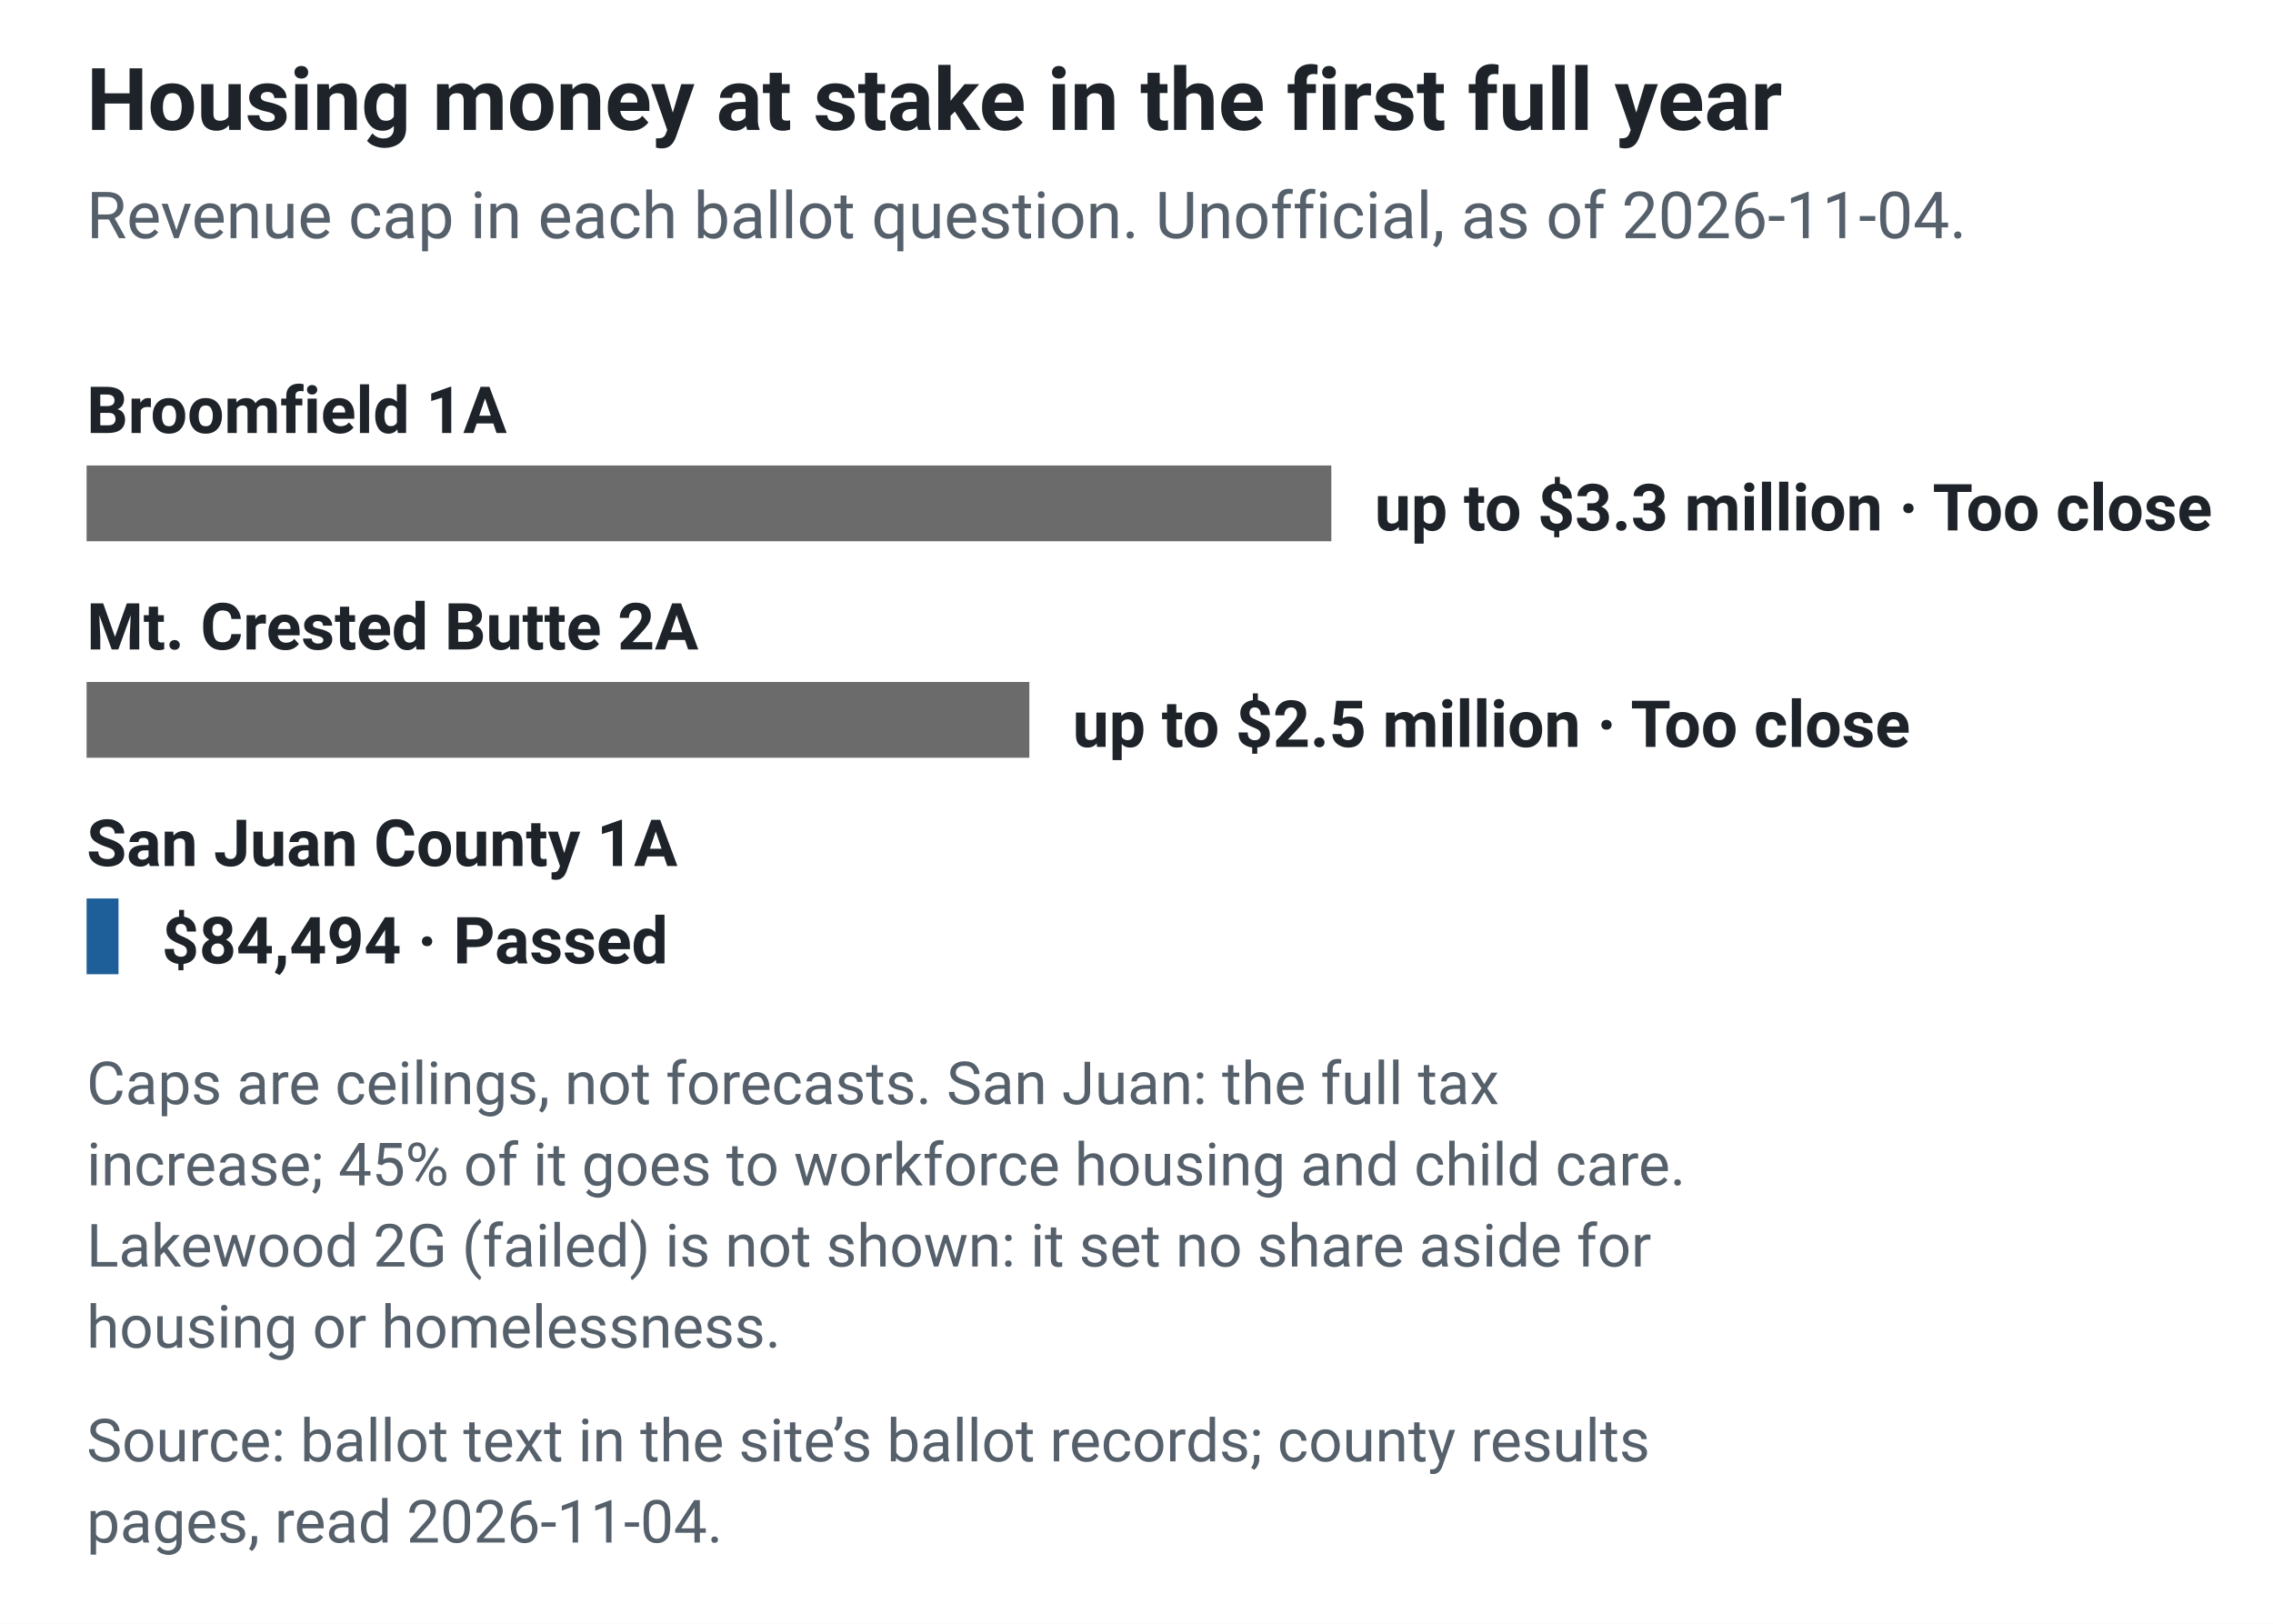
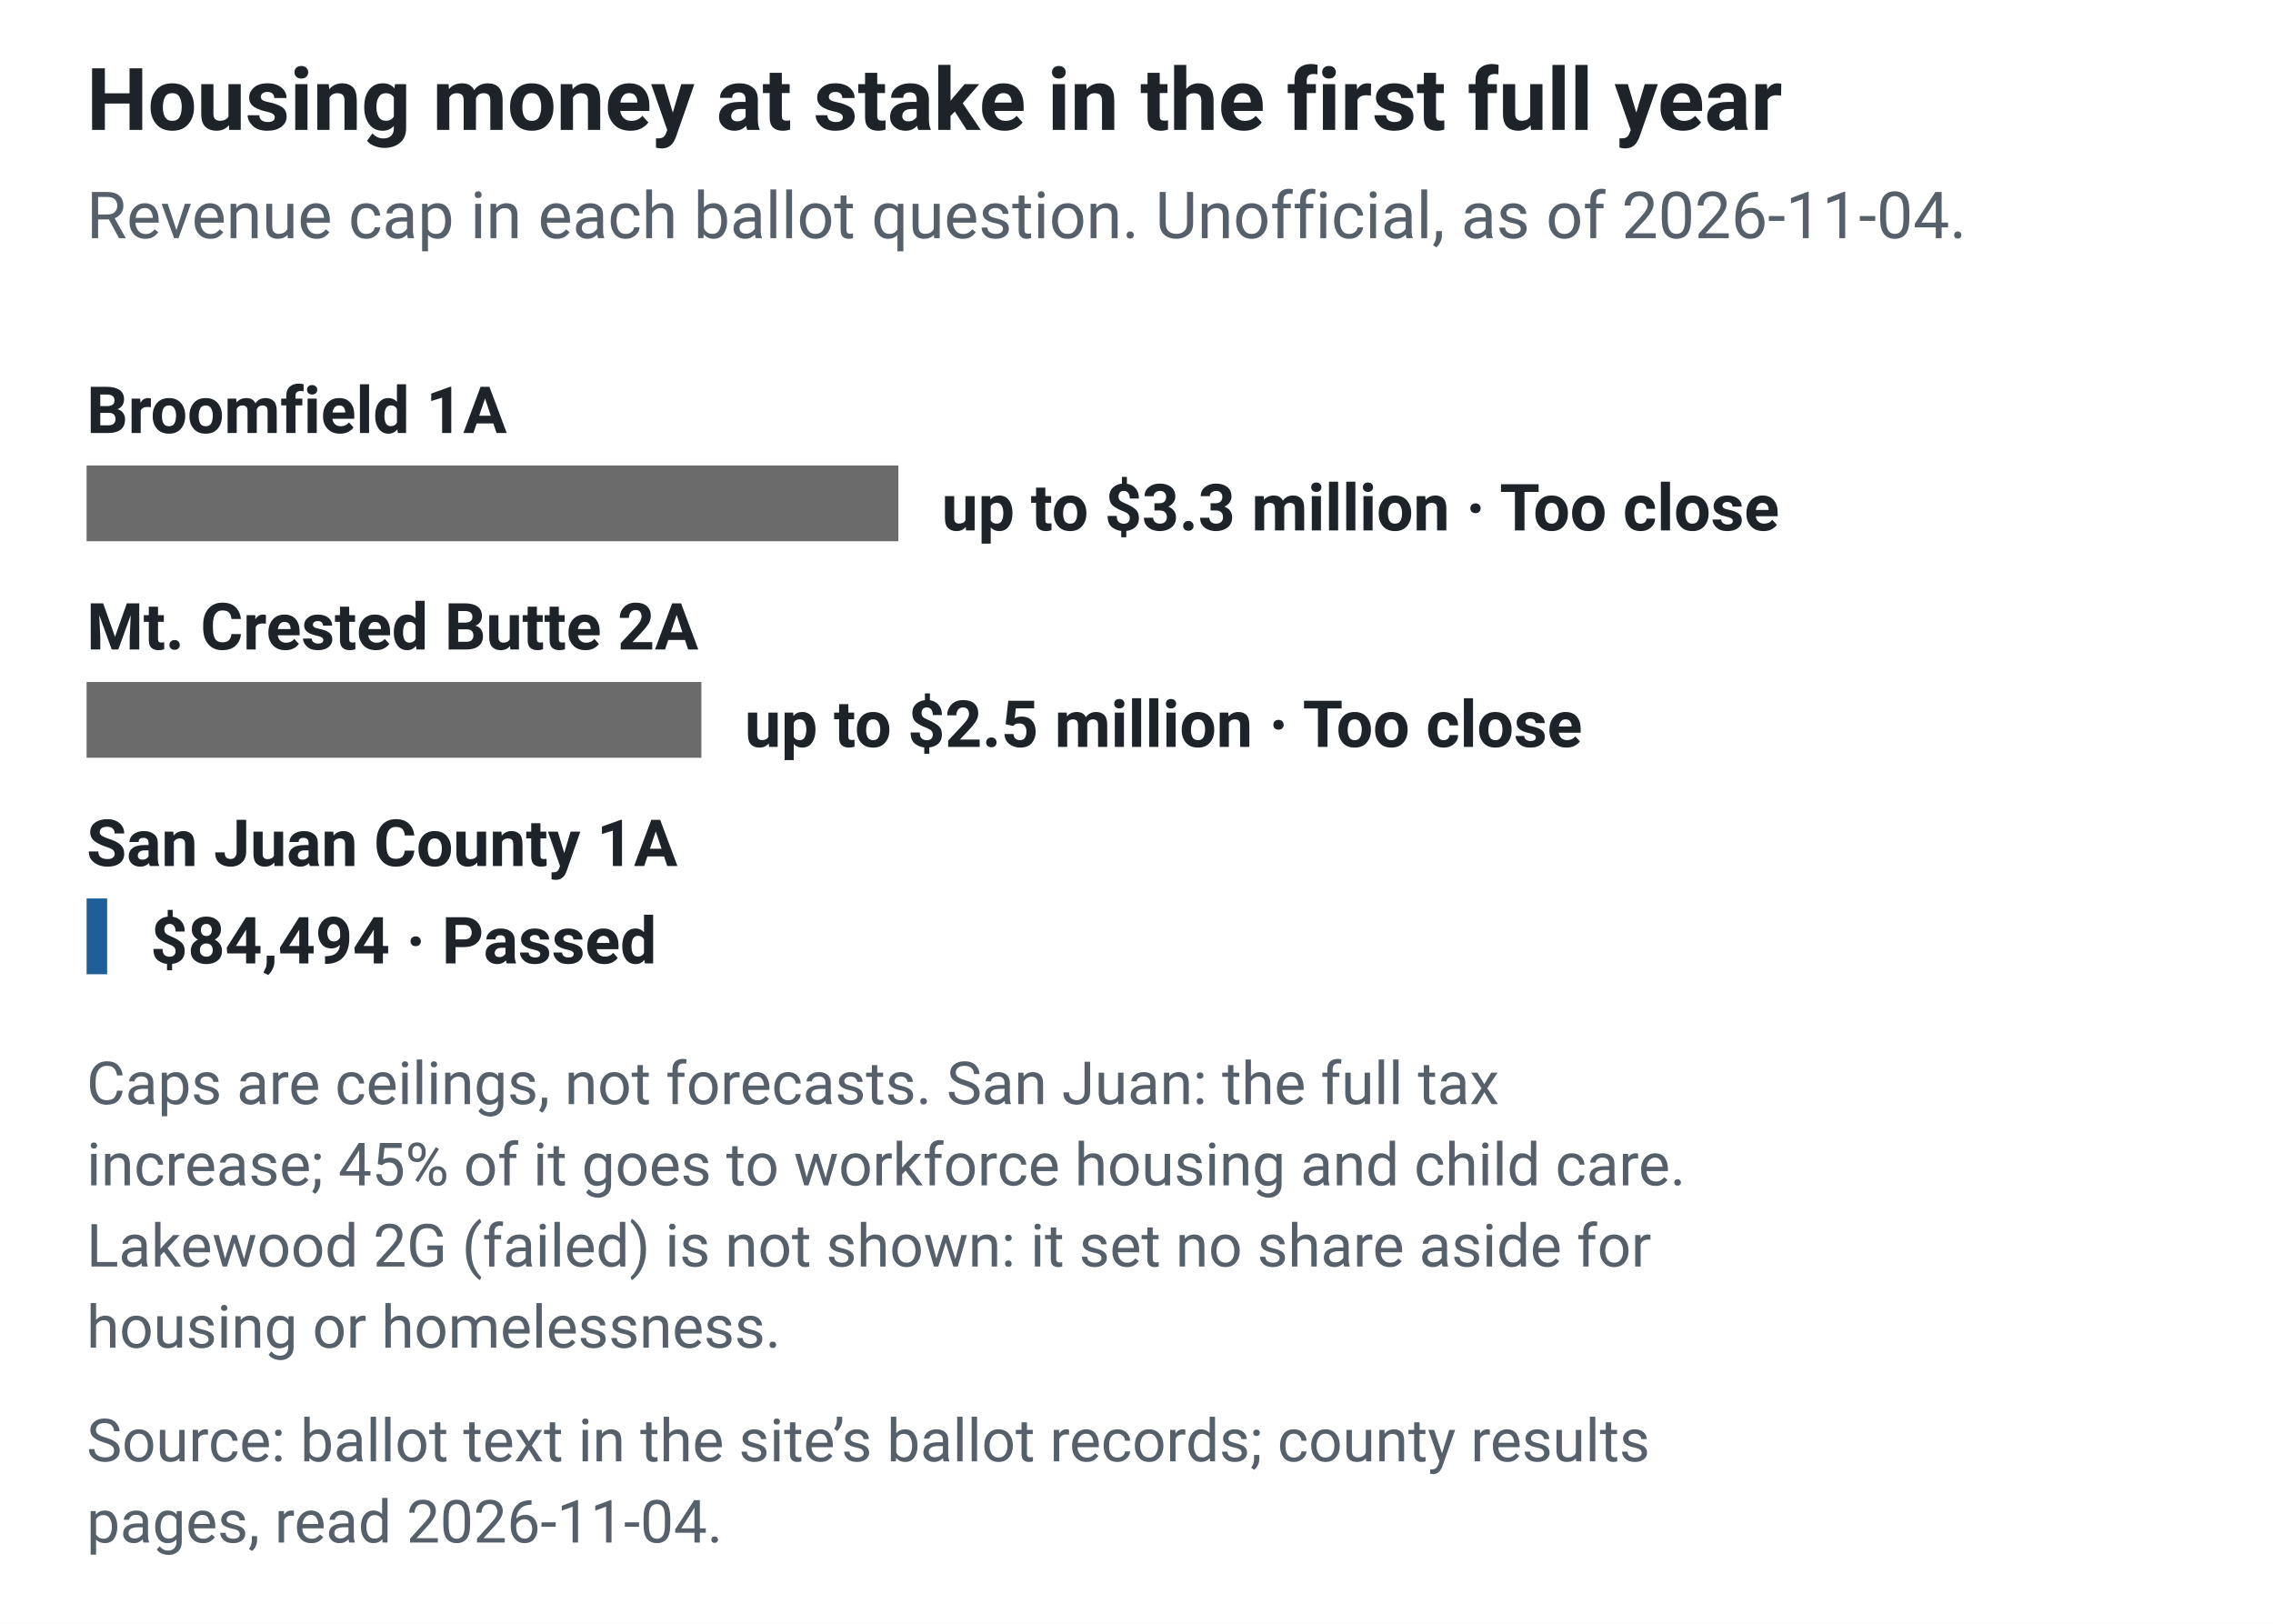
<svg xmlns="http://www.w3.org/2000/svg" viewBox="0 0 420 300" width="420" height="300" role="img" aria-labelledby="t d" font-family="system-ui, -apple-system, 'Segoe UI', Roboto, sans-serif">
  <rect width="100%" height="100%" fill="#ffffff" />
  <text x="16.0" y="24.0" font-size="16" font-weight="700" fill="#1d2329" text-anchor="start">Housing money at stake in the first full year</text>
  <text x="16.0" y="44.0" font-size="12" font-weight="400" fill="#55606b" text-anchor="start">Revenue cap in each ballot question. Unofficial, as of 2026-11-04.</text>
  <text x="16.0" y="80.0" font-size="12" font-weight="600" fill="#1d2329" text-anchor="start">Broomfield 1A</text>
-   <rect x="16" y="86.0" width="230.0" height="14" fill="#6b6b6b" />
-   <text x="254.0" y="98.0" font-size="12" font-weight="700" fill="#1d2329" text-anchor="start">up to $3.3 million · Too close</text>
+   <rect x="16" y="86.0" width="150.0" height="14" fill="#6b6b6b" />
+   <text x="174.0" y="98.0" font-size="12" font-weight="700" fill="#1d2329" text-anchor="start">up to $3.3 million · Too close</text>
  <text x="16.0" y="120.0" font-size="12" font-weight="600" fill="#1d2329" text-anchor="start">Mt. Crested Butte 2A</text>
-   <rect x="16" y="126.0" width="174.2" height="14" fill="#6b6b6b" />
-   <text x="198.2" y="138.0" font-size="12" font-weight="700" fill="#1d2329" text-anchor="start">up to $2.5 million · Too close</text>
+   <rect x="16" y="126.0" width="113.6" height="14" fill="#6b6b6b" />
+   <text x="137.6" y="138.0" font-size="12" font-weight="700" fill="#1d2329" text-anchor="start">up to $2.5 million · Too close</text>
  <text x="16.0" y="160.0" font-size="12" font-weight="600" fill="#1d2329" text-anchor="start">San Juan County 1A</text>
-   <rect x="16" y="166.0" width="5.9" height="14" fill="#1f5f99" />
-   <text x="29.9" y="178.0" font-size="12" font-weight="700" fill="#1d2329" text-anchor="start">$84,494 · Passed</text>
+   <rect x="16" y="166.0" width="3.8" height="14" fill="#1f5f99" />
+   <text x="27.8" y="178.0" font-size="12" font-weight="700" fill="#1d2329" text-anchor="start">$84,494 · Passed</text>
  <text x="16.0" y="204.0" font-size="11" font-weight="400" fill="#55606b" text-anchor="start">Caps are ceilings, not forecasts. San Juan: the full tax</text>
  <text x="16.0" y="219.0" font-size="11" font-weight="400" fill="#55606b" text-anchor="start">increase; 45% of it goes to workforce housing and child care.</text>
  <text x="16.0" y="234.0" font-size="11" font-weight="400" fill="#55606b" text-anchor="start">Lakewood 2G (failed) is not shown: it set no share aside for</text>
  <text x="16.0" y="249.0" font-size="11" font-weight="400" fill="#55606b" text-anchor="start">housing or homelessness.</text>
  <text x="16.0" y="270.0" font-size="11" font-weight="400" fill="#55606b" text-anchor="start">Source: ballot text in the site’s ballot records; county results</text>
  <text x="16.0" y="285.0" font-size="11" font-weight="400" fill="#55606b" text-anchor="start">pages, read 2026-11-04.</text>
</svg>
